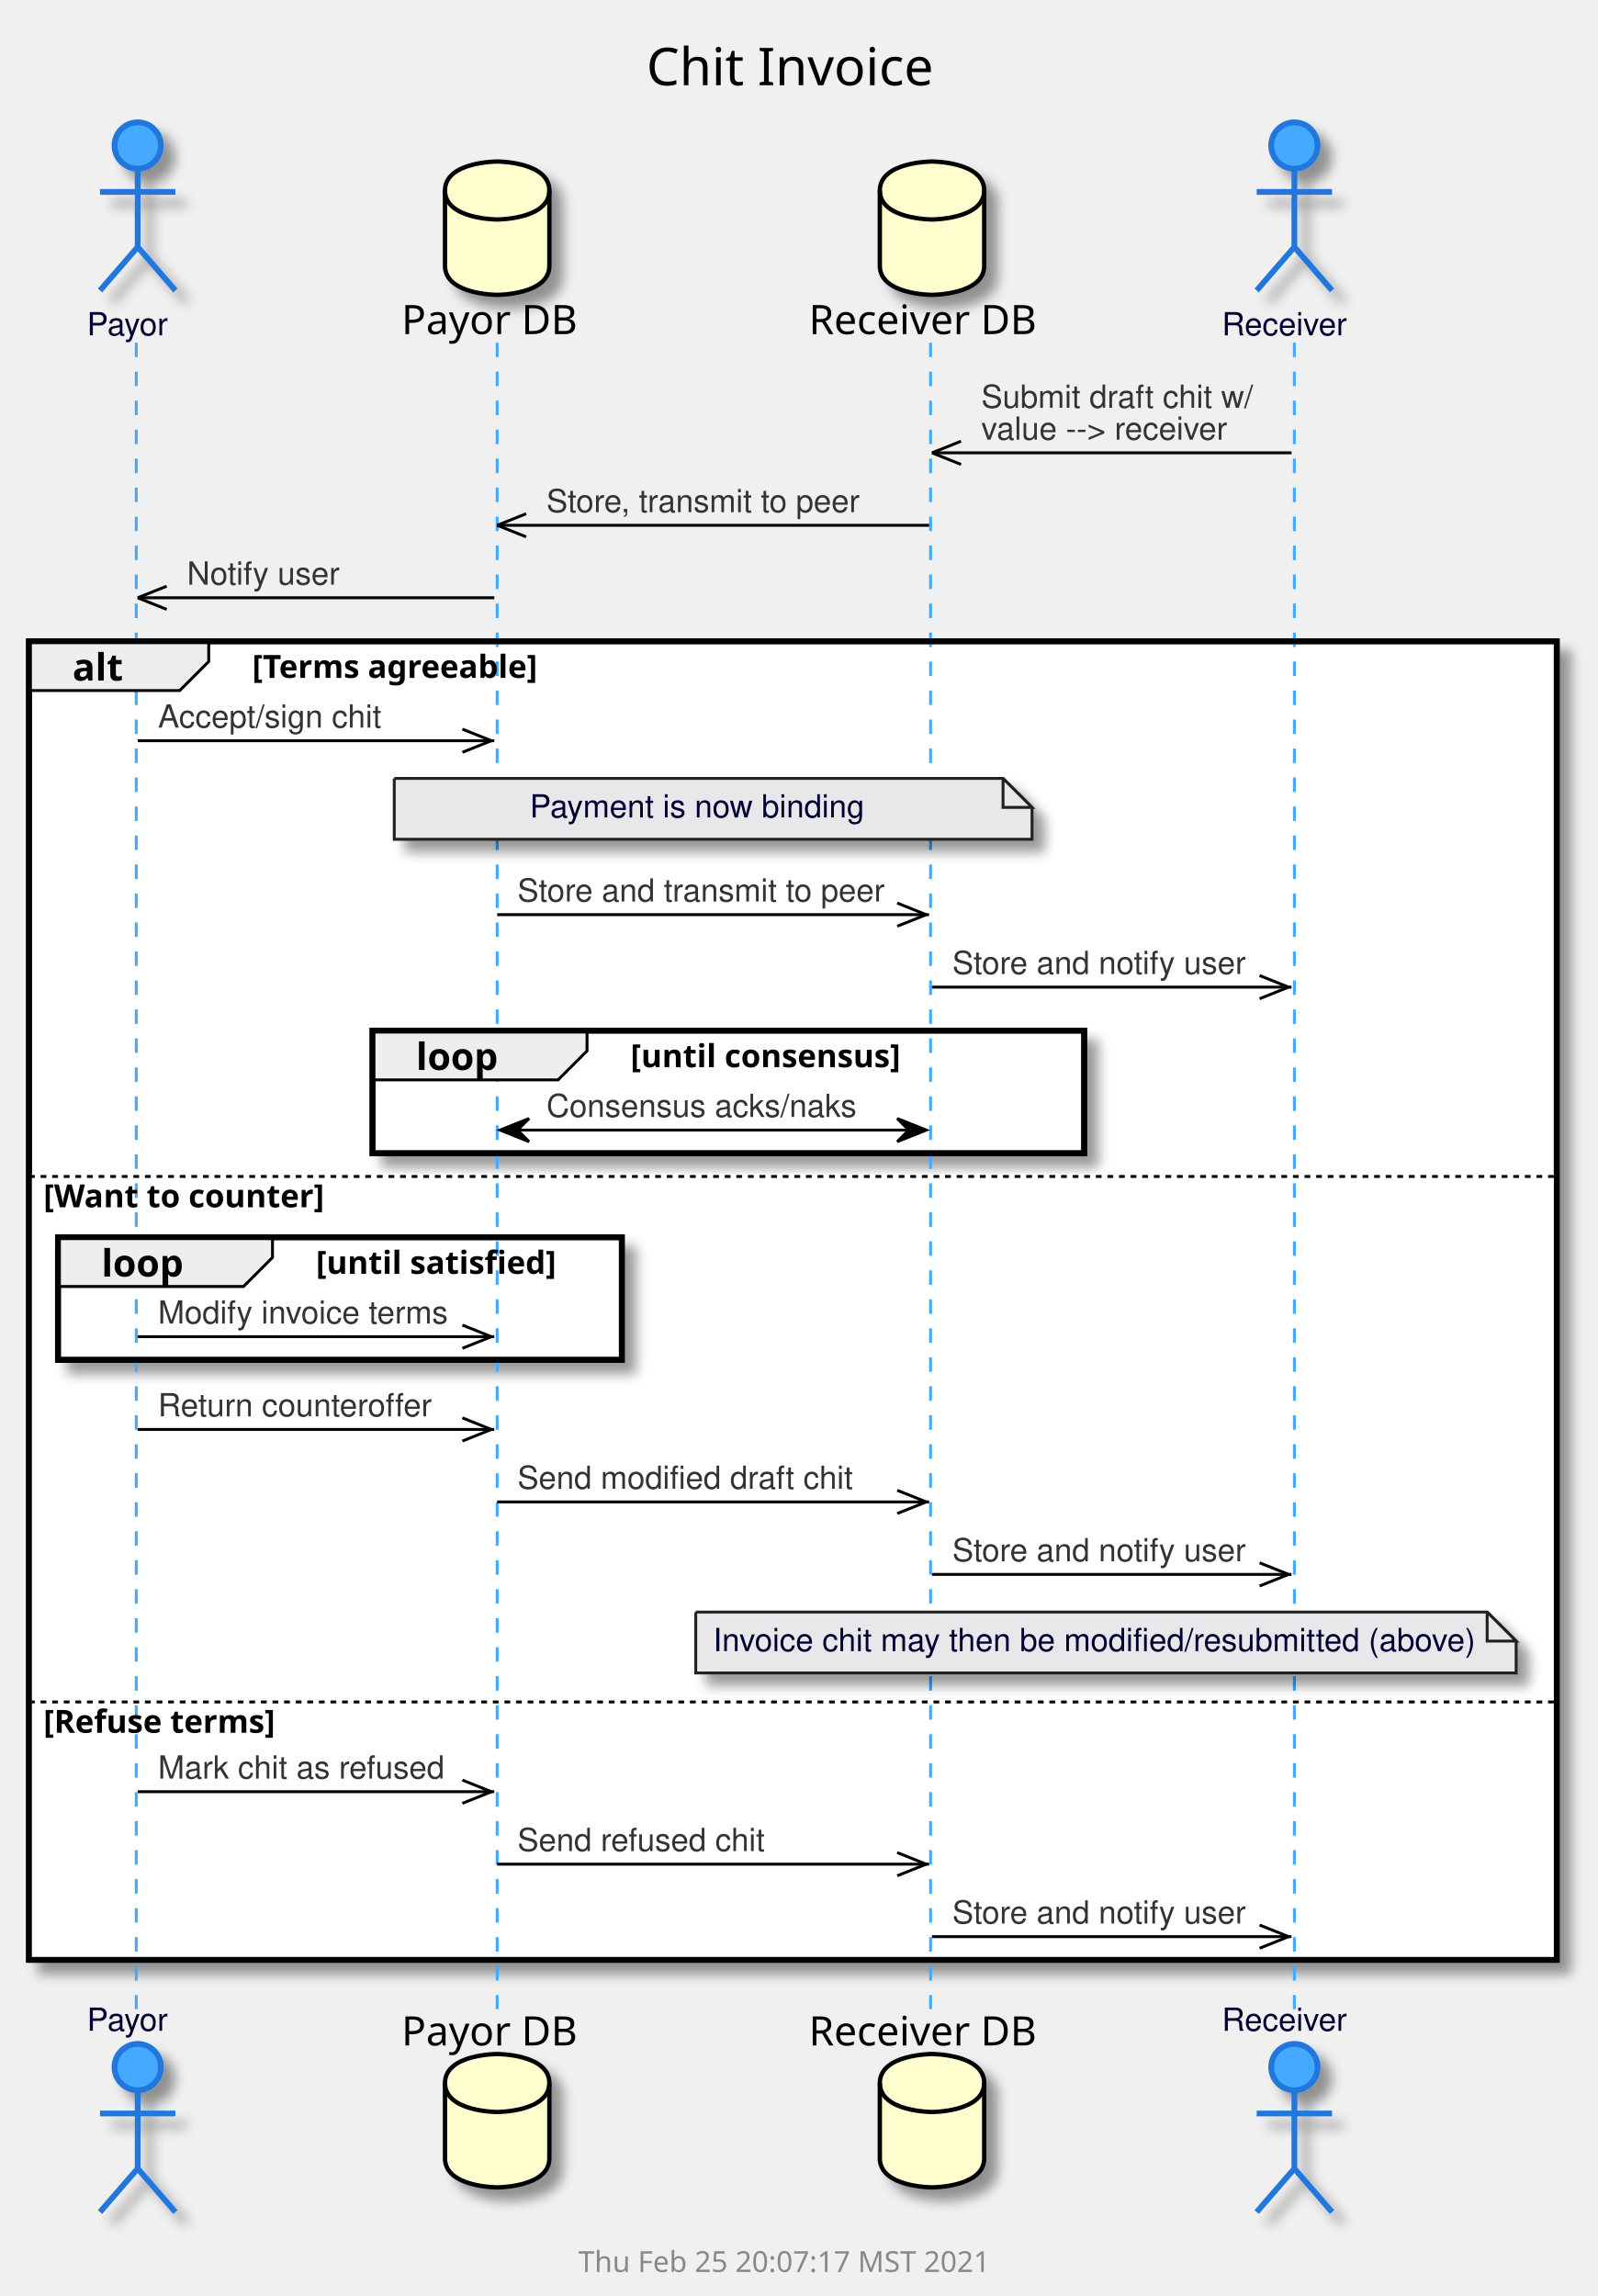
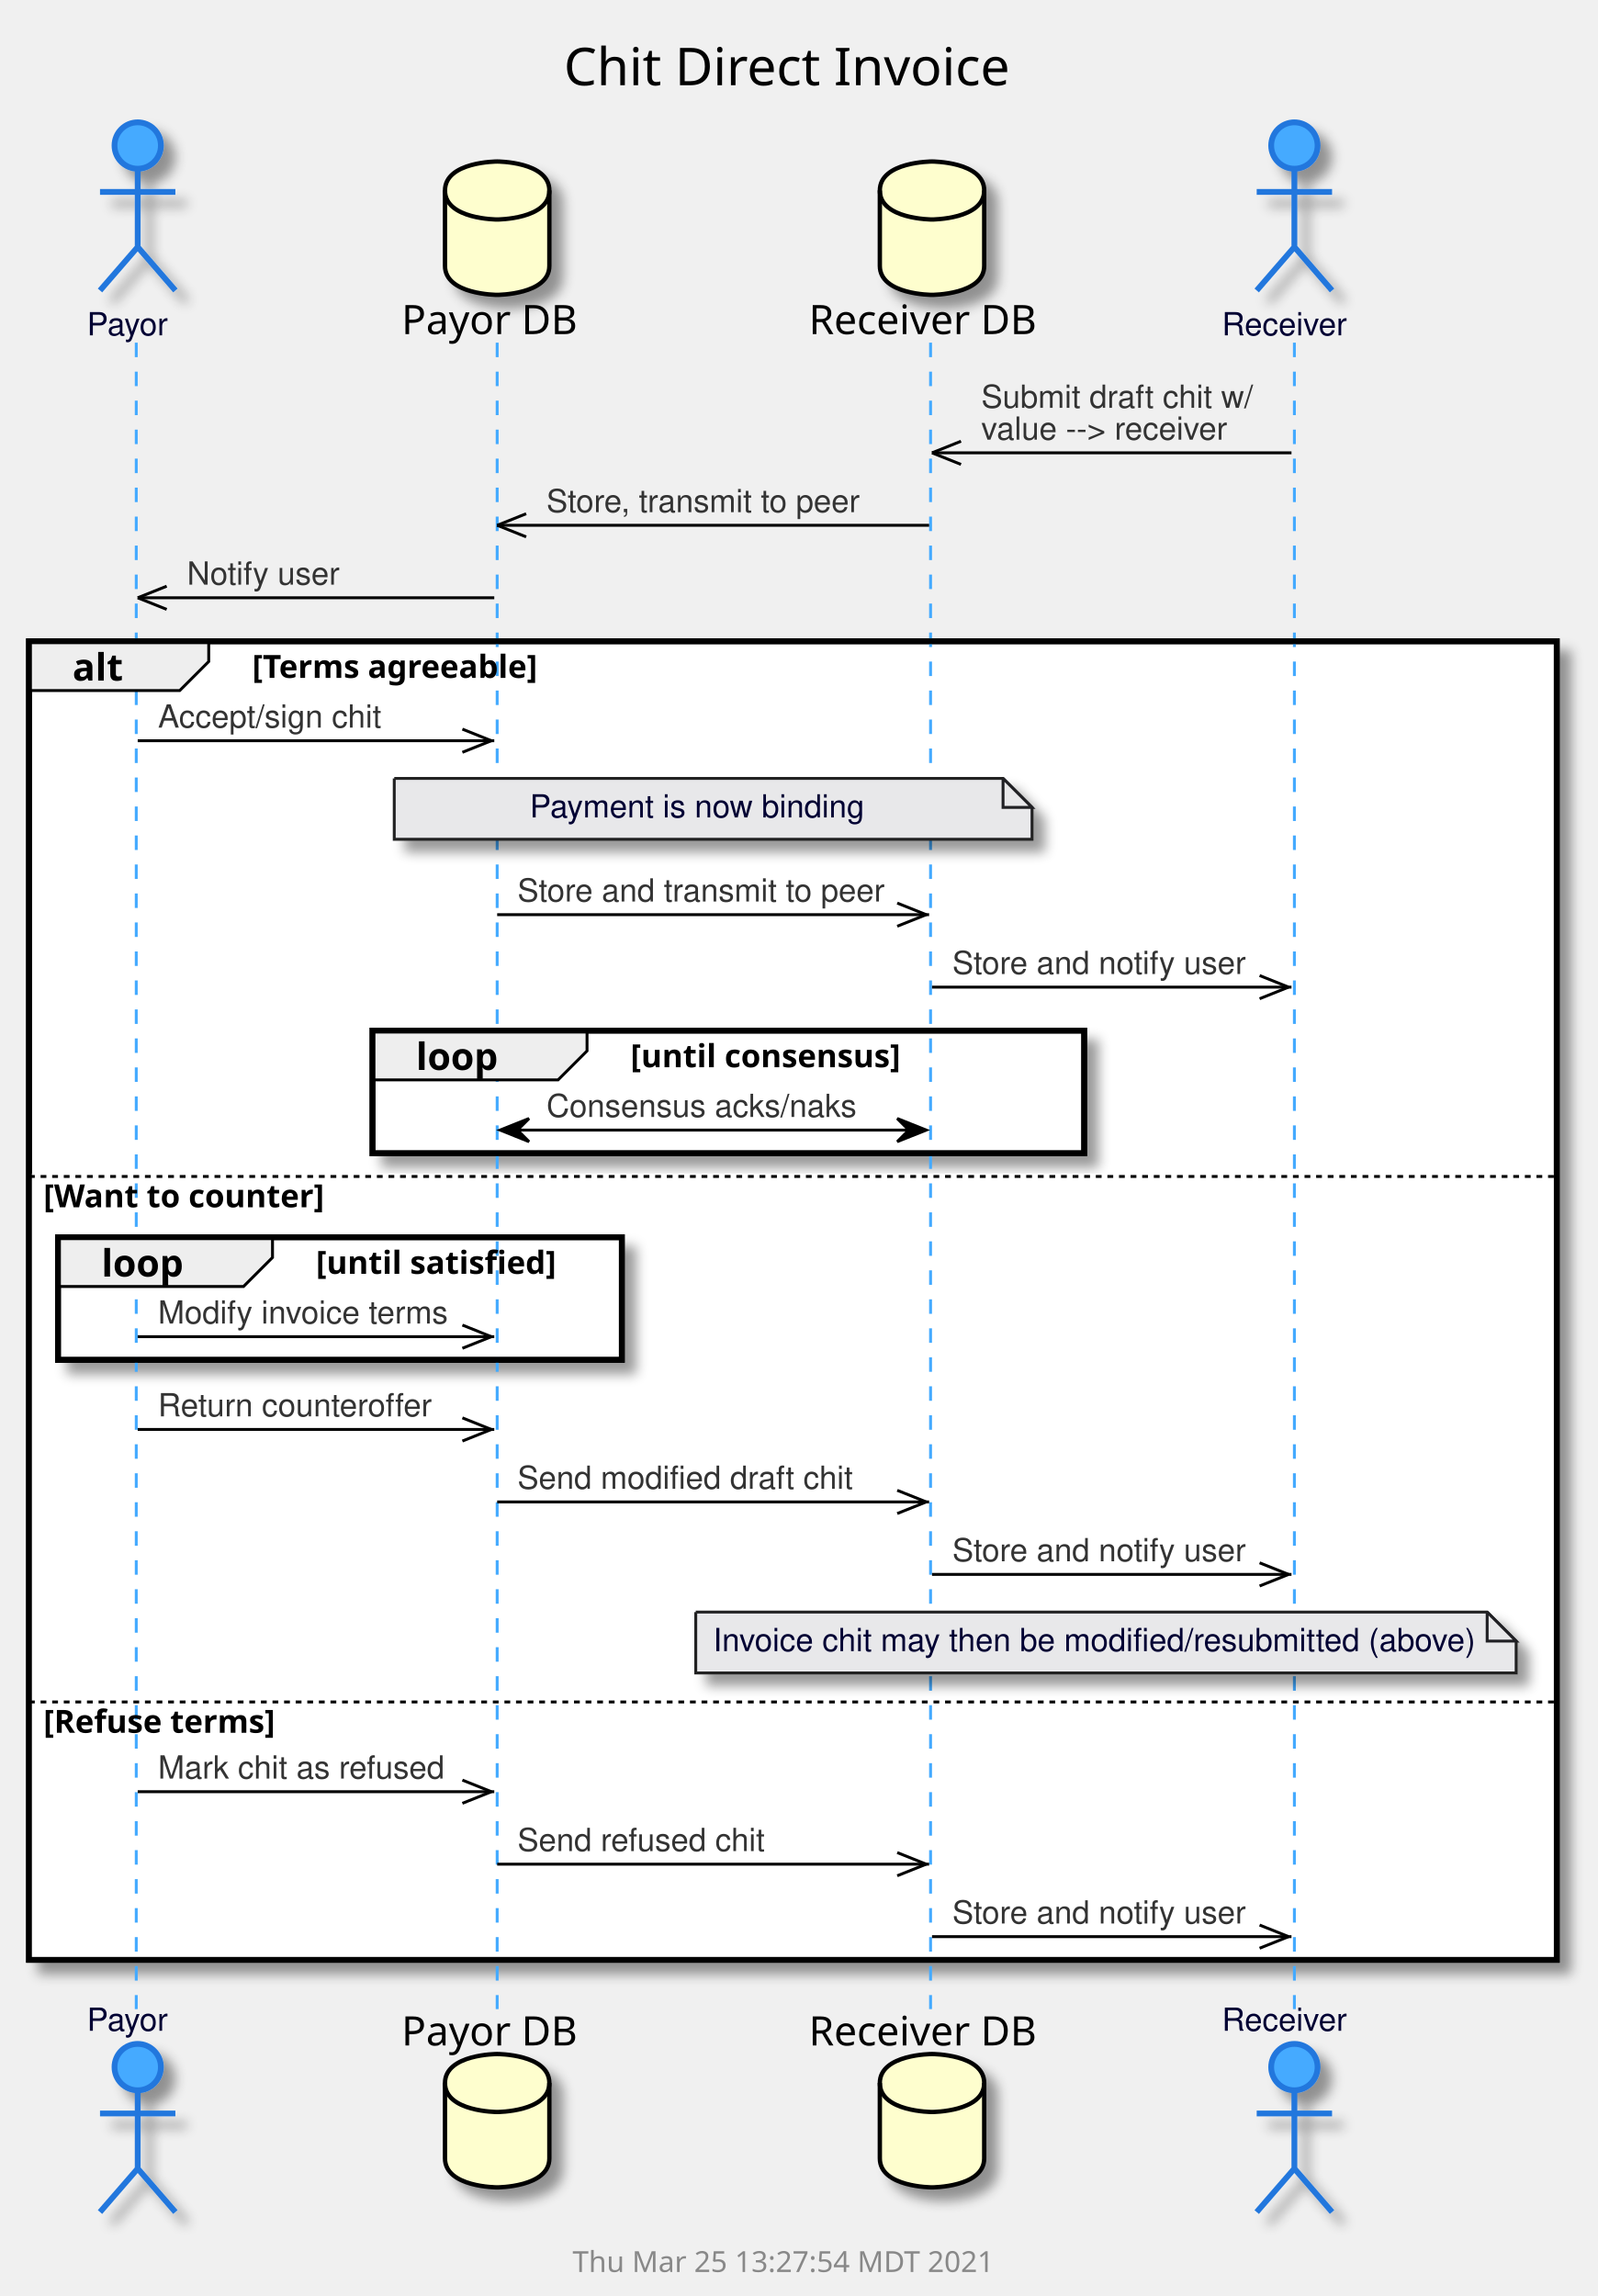
<svg xmlns="http://www.w3.org/2000/svg" contentScriptType="application/ecmascript" contentStyleType="text/css" height="792px" preserveAspectRatio="none" style="width:551px;height:792px;" version="1.1" viewBox="0 0 551 792" width="551px" zoomAndPan="magnify">
  <defs>
-     <filter height="300%" id="f1un94d5vekhbr" width="300%" x="-1" y="-1">
+     <filter height="300%" id="frv3z4klleytf" width="300%" x="-1" y="-1">
      <feGaussianBlur result="blurOut" stdDeviation="2.0" />
      <feColorMatrix in="blurOut" result="blurOut2" type="matrix" values="0 0 0 0 0 0 0 0 0 0 0 0 0 0 0 0 0 0 .4 0" />
      <feOffset dx="4.0" dy="4.0" in="blurOut2" result="blurOut3" />
      <feBlend in="SourceGraphic" in2="blurOut3" mode="normal" />
    </filter>
  </defs>
  <g>
-     <text fill="#000000" font-family="sans-serif" font-size="18" lengthAdjust="spacing" textLength="101" x="223" y="29.402">Chit Invoice</text>
-     <rect fill="#FFFFFF" filter="url(#f1un94d5vekhbr)" height="454.842" style="stroke:#000000;stroke-width:2.0;" width="527" x="10" y="221.199" />
-     <rect fill="#FFFFFF" filter="url(#f1un94d5vekhbr)" height="42.31" style="stroke:#000000;stroke-width:2.0;" width="245.5" x="128.5" y="355.51" />
+     <text fill="#000000" font-family="sans-serif" font-size="18" lengthAdjust="spacing" textLength="158" x="194.5" y="29.402">Chit Direct Invoice</text>
+     <rect fill="#FFFFFF" filter="url(#frv3z4klleytf)" height="454.842" style="stroke:#000000;stroke-width:2.0;" width="527" x="10" y="221.199" />
+     <rect fill="#FFFFFF" filter="url(#frv3z4klleytf)" height="42.31" style="stroke:#000000;stroke-width:2.0;" width="245.5" x="128.5" y="355.51" />
    <rect fill="#FFFFFF" height="181.266" style="stroke:none;stroke-width:1.0;" width="527" x="10" y="404.82" />
-     <rect fill="#FFFFFF" filter="url(#f1un94d5vekhbr)" height="42.31" style="stroke:#000000;stroke-width:2.0;" width="194.5" x="20" y="426.775" />
+     <rect fill="#FFFFFF" filter="url(#frv3z4klleytf)" height="42.31" style="stroke:#000000;stroke-width:2.0;" width="194.5" x="20" y="426.775" />
    <rect fill="#FFFFFF" height="89.955" style="stroke:none;stroke-width:1.0;" width="527" x="10" y="586.086" />
    <line style="stroke:#44AAFF;stroke-width:1.0;stroke-dasharray:5.0,5.0;" x1="47" x2="47" y1="118.199" y2="693.041" />
    <line style="stroke:#44AAFF;stroke-width:1.0;stroke-dasharray:5.0,5.0;" x1="171.5" x2="171.5" y1="118.199" y2="693.041" />
    <line style="stroke:#44AAFF;stroke-width:1.0;stroke-dasharray:5.0,5.0;" x1="321" x2="321" y1="118.199" y2="693.041" />
    <line style="stroke:#44AAFF;stroke-width:1.0;stroke-dasharray:5.0,5.0;" x1="446.5" x2="446.5" y1="118.199" y2="693.041" />
    <text fill="#000033" font-family="Helvetica" font-size="11" lengthAdjust="spacing" textLength="29" x="30" y="115.669">Payor</text>
-     <ellipse cx="47.5" cy="50.199" fill="#44AAFF" filter="url(#f1un94d5vekhbr)" rx="8" ry="8" style="stroke:#2277DD;stroke-width:2.0;" />
-     <path d="M47.5,58.199 L47.5,85.199 M34.5,66.199 L60.5,66.199 M47.5,85.199 L34.5,100.199 M47.5,85.199 L60.5,100.199 " fill="none" filter="url(#f1un94d5vekhbr)" style="stroke:#2277DD;stroke-width:2.0;" />
+     <ellipse cx="47.5" cy="50.199" fill="#44AAFF" filter="url(#frv3z4klleytf)" rx="8" ry="8" style="stroke:#2277DD;stroke-width:2.0;" />
+     <path d="M47.5,58.199 L47.5,85.199 M34.5,66.199 L60.5,66.199 M47.5,85.199 L34.5,100.199 M47.5,85.199 L60.5,100.199 " fill="none" filter="url(#frv3z4klleytf)" style="stroke:#2277DD;stroke-width:2.0;" />
    <text fill="#000033" font-family="Helvetica" font-size="11" lengthAdjust="spacing" textLength="29" x="30" y="700.511">Payor</text>
-     <ellipse cx="47.5" cy="713.041" fill="#44AAFF" filter="url(#f1un94d5vekhbr)" rx="8" ry="8" style="stroke:#2277DD;stroke-width:2.0;" />
-     <path d="M47.5,721.041 L47.5,748.041 M34.5,729.041 L60.5,729.041 M47.5,748.041 L34.5,763.041 M47.5,748.041 L60.5,763.041 " fill="none" filter="url(#f1un94d5vekhbr)" style="stroke:#2277DD;stroke-width:2.0;" />
+     <ellipse cx="47.5" cy="713.041" fill="#44AAFF" filter="url(#frv3z4klleytf)" rx="8" ry="8" style="stroke:#2277DD;stroke-width:2.0;" />
+     <path d="M47.5,721.041 L47.5,748.041 M34.5,729.041 L60.5,729.041 M47.5,748.041 L34.5,763.041 M47.5,748.041 L60.5,763.041 " fill="none" filter="url(#frv3z4klleytf)" style="stroke:#2277DD;stroke-width:2.0;" />
    <text fill="#000000" font-family="sans-serif" font-size="14" lengthAdjust="spacing" textLength="60" x="138.5" y="115.246">Payor DB</text>
-     <path d="M153.5,65.711 C153.5,55.711 171.5,55.711 171.5,55.711 C171.5,55.711 189.5,55.711 189.5,65.711 L189.5,91.711 C189.5,101.711 171.5,101.711 171.5,101.711 C171.5,101.711 153.5,101.711 153.5,91.711 L153.5,65.711 " fill="#FEFECE" filter="url(#f1un94d5vekhbr)" style="stroke:#000000;stroke-width:1.5;" />
+     <path d="M153.5,65.711 C153.5,55.711 171.5,55.711 171.5,55.711 C171.5,55.711 189.5,55.711 189.5,65.711 L189.5,91.711 C189.5,101.711 171.5,101.711 171.5,101.711 C171.5,101.711 153.5,101.711 153.5,91.711 L153.5,65.711 " fill="#FEFECE" filter="url(#frv3z4klleytf)" style="stroke:#000000;stroke-width:1.5;" />
    <path d="M153.5,65.711 C153.5,75.711 171.5,75.711 171.5,75.711 C171.5,75.711 189.5,75.711 189.5,65.711 " fill="none" style="stroke:#000000;stroke-width:1.5;" />
    <text fill="#000000" font-family="sans-serif" font-size="14" lengthAdjust="spacing" textLength="60" x="138.5" y="705.576">Payor DB</text>
-     <path d="M153.5,718.529 C153.5,708.529 171.5,708.529 171.5,708.529 C171.5,708.529 189.5,708.529 189.5,718.529 L189.5,744.529 C189.5,754.529 171.5,754.529 171.5,754.529 C171.5,754.529 153.5,754.529 153.5,744.529 L153.5,718.529 " fill="#FEFECE" filter="url(#f1un94d5vekhbr)" style="stroke:#000000;stroke-width:1.5;" />
+     <path d="M153.5,718.529 C153.5,708.529 171.5,708.529 171.5,708.529 C171.5,708.529 189.5,708.529 189.5,718.529 L189.5,744.529 C189.5,754.529 171.5,754.529 171.5,754.529 C171.5,754.529 153.5,754.529 153.5,744.529 L153.5,718.529 " fill="#FEFECE" filter="url(#frv3z4klleytf)" style="stroke:#000000;stroke-width:1.5;" />
    <path d="M153.5,718.529 C153.5,728.529 171.5,728.529 171.5,728.529 C171.5,728.529 189.5,728.529 189.5,718.529 " fill="none" style="stroke:#000000;stroke-width:1.5;" />
    <text fill="#000000" font-family="sans-serif" font-size="14" lengthAdjust="spacing" textLength="79" x="279" y="115.246">Receiver DB</text>
-     <path d="M303.5,65.711 C303.5,55.711 321.5,55.711 321.5,55.711 C321.5,55.711 339.5,55.711 339.5,65.711 L339.5,91.711 C339.5,101.711 321.5,101.711 321.5,101.711 C321.5,101.711 303.5,101.711 303.5,91.711 L303.5,65.711 " fill="#FEFECE" filter="url(#f1un94d5vekhbr)" style="stroke:#000000;stroke-width:1.5;" />
+     <path d="M303.5,65.711 C303.5,55.711 321.5,55.711 321.5,55.711 C321.5,55.711 339.5,55.711 339.5,65.711 L339.5,91.711 C339.5,101.711 321.5,101.711 321.5,101.711 C321.5,101.711 303.5,101.711 303.5,91.711 L303.5,65.711 " fill="#FEFECE" filter="url(#frv3z4klleytf)" style="stroke:#000000;stroke-width:1.5;" />
    <path d="M303.5,65.711 C303.5,75.711 321.5,75.711 321.5,75.711 C321.5,75.711 339.5,75.711 339.5,65.711 " fill="none" style="stroke:#000000;stroke-width:1.5;" />
    <text fill="#000000" font-family="sans-serif" font-size="14" lengthAdjust="spacing" textLength="79" x="279" y="705.576">Receiver DB</text>
-     <path d="M303.5,718.529 C303.5,708.529 321.5,708.529 321.5,708.529 C321.5,708.529 339.5,708.529 339.5,718.529 L339.5,744.529 C339.5,754.529 321.5,754.529 321.5,754.529 C321.5,754.529 303.5,754.529 303.5,744.529 L303.5,718.529 " fill="#FEFECE" filter="url(#f1un94d5vekhbr)" style="stroke:#000000;stroke-width:1.5;" />
+     <path d="M303.5,718.529 C303.5,708.529 321.5,708.529 321.5,708.529 C321.5,708.529 339.5,708.529 339.5,718.529 L339.5,744.529 C339.5,754.529 321.5,754.529 321.5,754.529 C321.5,754.529 303.5,754.529 303.5,744.529 L303.5,718.529 " fill="#FEFECE" filter="url(#frv3z4klleytf)" style="stroke:#000000;stroke-width:1.5;" />
    <path d="M303.5,718.529 C303.5,728.529 321.5,728.529 321.5,728.529 C321.5,728.529 339.5,728.529 339.5,718.529 " fill="none" style="stroke:#000000;stroke-width:1.5;" />
    <text fill="#000033" font-family="Helvetica" font-size="11" lengthAdjust="spacing" textLength="44" x="421.5" y="115.669">Receiver</text>
-     <ellipse cx="446.5" cy="50.199" fill="#44AAFF" filter="url(#f1un94d5vekhbr)" rx="8" ry="8" style="stroke:#2277DD;stroke-width:2.0;" />
-     <path d="M446.5,58.199 L446.5,85.199 M433.5,66.199 L459.5,66.199 M446.5,85.199 L433.5,100.199 M446.5,85.199 L459.5,100.199 " fill="none" filter="url(#f1un94d5vekhbr)" style="stroke:#2277DD;stroke-width:2.0;" />
+     <ellipse cx="446.5" cy="50.199" fill="#44AAFF" filter="url(#frv3z4klleytf)" rx="8" ry="8" style="stroke:#2277DD;stroke-width:2.0;" />
+     <path d="M446.5,58.199 L446.5,85.199 M433.5,66.199 L459.5,66.199 M446.5,85.199 L433.5,100.199 M446.5,85.199 L459.5,100.199 " fill="none" filter="url(#frv3z4klleytf)" style="stroke:#2277DD;stroke-width:2.0;" />
    <text fill="#000033" font-family="Helvetica" font-size="11" lengthAdjust="spacing" textLength="44" x="421.5" y="700.511">Receiver</text>
-     <ellipse cx="446.5" cy="713.041" fill="#44AAFF" filter="url(#f1un94d5vekhbr)" rx="8" ry="8" style="stroke:#2277DD;stroke-width:2.0;" />
-     <path d="M446.5,721.041 L446.5,748.041 M433.5,729.041 L459.5,729.041 M446.5,748.041 L433.5,763.041 M446.5,748.041 L459.5,763.041 " fill="none" filter="url(#f1un94d5vekhbr)" style="stroke:#2277DD;stroke-width:2.0;" />
+     <ellipse cx="446.5" cy="713.041" fill="#44AAFF" filter="url(#frv3z4klleytf)" rx="8" ry="8" style="stroke:#2277DD;stroke-width:2.0;" />
+     <path d="M446.5,721.041 L446.5,748.041 M433.5,729.041 L459.5,729.041 M446.5,748.041 L433.5,763.041 M446.5,748.041 L459.5,763.041 " fill="none" filter="url(#frv3z4klleytf)" style="stroke:#2277DD;stroke-width:2.0;" />
    <line style="stroke:#000000;stroke-width:1.0;" x1="321.5" x2="331.5" y1="156.199" y2="152.199" />
    <line style="stroke:#000000;stroke-width:1.0;" x1="321.5" x2="331.5" y1="156.199" y2="160.199" />
    <line style="stroke:#000000;stroke-width:1.0;" x1="321.5" x2="445.5" y1="156.199" y2="156.199" />
    <text fill="#333333" font-family="Helvetica" font-size="11" lengthAdjust="spacing" textLength="92" x="338.5" y="140.669">Submit draft chit w/</text>
    <text fill="#333333" font-family="Helvetica" font-size="11" lengthAdjust="spacing" textLength="86" x="338.5" y="151.669">value --&gt; receiver</text>
    <line style="stroke:#000000;stroke-width:1.0;" x1="171.5" x2="181.5" y1="181.199" y2="177.199" />
    <line style="stroke:#000000;stroke-width:1.0;" x1="171.5" x2="181.5" y1="181.199" y2="185.199" />
    <line style="stroke:#000000;stroke-width:1.0;" x1="171.5" x2="320.5" y1="181.199" y2="181.199" />
    <text fill="#333333" font-family="Helvetica" font-size="11" lengthAdjust="spacing" textLength="108" x="188.5" y="176.669">Store, transmit to peer</text>
    <line style="stroke:#000000;stroke-width:1.0;" x1="47.5" x2="57.5" y1="206.199" y2="202.199" />
    <line style="stroke:#000000;stroke-width:1.0;" x1="47.5" x2="57.5" y1="206.199" y2="210.199" />
    <line style="stroke:#000000;stroke-width:1.0;" x1="47.5" x2="170.5" y1="206.199" y2="206.199" />
    <text fill="#333333" font-family="Helvetica" font-size="11" lengthAdjust="spacing" textLength="53" x="64.5" y="201.669">Notify user</text>
    <path d="M10,221.199 L72,221.199 L72,228.199 L62,238.199 L10,238.199 L10,221.199 " fill="#EEEEEE" style="stroke:#000000;stroke-width:1.0;" />
    <rect fill="none" height="454.842" style="stroke:#000000;stroke-width:2.0;" width="527" x="10" y="221.199" />
    <text fill="#000000" font-family="sans-serif" font-size="13" font-weight="bold" lengthAdjust="spacing" textLength="17" x="25" y="234.768">alt</text>
    <text fill="#000000" font-family="sans-serif" font-size="11" font-weight="bold" lengthAdjust="spacing" textLength="101" x="87" y="233.834">[Terms agreeable]</text>
    <line style="stroke:#000000;stroke-width:1.0;" x1="169.5" x2="159.5" y1="255.51" y2="251.51" />
    <line style="stroke:#000000;stroke-width:1.0;" x1="169.5" x2="159.5" y1="255.51" y2="259.51" />
    <line style="stroke:#000000;stroke-width:1.0;" x1="47.5" x2="170.5" y1="255.51" y2="255.51" />
    <text fill="#333333" font-family="Helvetica" font-size="11" lengthAdjust="spacing" textLength="77" x="54.5" y="250.98">Accept/sign chit</text>
-     <path d="M136,268.51 L136,289.51 L356,289.51 L356,278.51 L346,268.51 L136,268.51 " fill="#E8E8EA" filter="url(#f1un94d5vekhbr)" style="stroke:#202024;stroke-width:1.0;" />
+     <path d="M136,268.51 L136,289.51 L356,289.51 L356,278.51 L346,268.51 L136,268.51 " fill="#E8E8EA" filter="url(#frv3z4klleytf)" style="stroke:#202024;stroke-width:1.0;" />
    <path d="M346,268.51 L346,278.51 L356,278.51 L346,268.51 " fill="#E8E8EA" style="stroke:#202024;stroke-width:1.0;" />
    <text fill="#000033" font-family="Helvetica" font-size="11" lengthAdjust="spacing" textLength="114" x="182.75" y="281.98">Payment is now binding</text>
    <line style="stroke:#000000;stroke-width:1.0;" x1="319.5" x2="309.5" y1="315.51" y2="311.51" />
    <line style="stroke:#000000;stroke-width:1.0;" x1="319.5" x2="309.5" y1="315.51" y2="319.51" />
    <line style="stroke:#000000;stroke-width:1.0;" x1="171.5" x2="320.5" y1="315.51" y2="315.51" />
    <text fill="#333333" font-family="Helvetica" font-size="11" lengthAdjust="spacing" textLength="126" x="178.5" y="310.98">Store and transmit to peer</text>
    <line style="stroke:#000000;stroke-width:1.0;" x1="444.5" x2="434.5" y1="340.51" y2="336.51" />
    <line style="stroke:#000000;stroke-width:1.0;" x1="444.5" x2="434.5" y1="340.51" y2="344.51" />
    <line style="stroke:#000000;stroke-width:1.0;" x1="321.5" x2="445.5" y1="340.51" y2="340.51" />
    <text fill="#333333" font-family="Helvetica" font-size="11" lengthAdjust="spacing" textLength="101" x="328.5" y="335.98">Store and notify user</text>
    <path d="M128.5,355.51 L202.5,355.51 L202.5,362.51 L192.5,372.51 L128.5,372.51 L128.5,355.51 " fill="#EEEEEE" style="stroke:#000000;stroke-width:1.0;" />
    <rect fill="none" height="42.31" style="stroke:#000000;stroke-width:2.0;" width="245.5" x="128.5" y="355.51" />
    <text fill="#000000" font-family="sans-serif" font-size="13" font-weight="bold" lengthAdjust="spacing" textLength="29" x="143.5" y="369.078">loop</text>
    <text fill="#000000" font-family="sans-serif" font-size="11" font-weight="bold" lengthAdjust="spacing" textLength="96" x="217.5" y="368.144">[until consensus]</text>
    <polygon fill="#000000" points="182.5,385.82,172.5,389.82,182.5,393.82,178.5,389.82" style="stroke:#000000;stroke-width:1.0;" />
    <polygon fill="#000000" points="309.5,385.82,319.5,389.82,309.5,393.82,313.5,389.82" style="stroke:#000000;stroke-width:1.0;" />
    <line style="stroke:#000000;stroke-width:1.0;" x1="176.5" x2="315.5" y1="389.82" y2="389.82" />
    <text fill="#333333" font-family="Helvetica" font-size="11" lengthAdjust="spacing" textLength="110" x="188.5" y="385.291">Consensus acks/naks</text>
    <line style="stroke:#000000;stroke-width:1.0;stroke-dasharray:2.0,2.0;" x1="10" x2="537" y1="405.82" y2="405.82" />
    <text fill="#000000" font-family="sans-serif" font-size="11" font-weight="bold" lengthAdjust="spacing" textLength="96" x="15" y="416.455">[Want to counter]</text>
    <path d="M20,426.775 L94,426.775 L94,433.775 L84,443.775 L20,443.775 L20,426.775 " fill="#EEEEEE" style="stroke:#000000;stroke-width:1.0;" />
    <rect fill="none" height="42.31" style="stroke:#000000;stroke-width:2.0;" width="194.5" x="20" y="426.775" />
    <text fill="#000000" font-family="sans-serif" font-size="13" font-weight="bold" lengthAdjust="spacing" textLength="29" x="35" y="440.344">loop</text>
    <text fill="#000000" font-family="sans-serif" font-size="11" font-weight="bold" lengthAdjust="spacing" textLength="86" x="109" y="439.41">[until satisfied]</text>
    <line style="stroke:#000000;stroke-width:1.0;" x1="169.5" x2="159.5" y1="461.086" y2="457.086" />
    <line style="stroke:#000000;stroke-width:1.0;" x1="169.5" x2="159.5" y1="461.086" y2="465.086" />
    <line style="stroke:#000000;stroke-width:1.0;" x1="47.5" x2="170.5" y1="461.086" y2="461.086" />
    <text fill="#333333" font-family="Helvetica" font-size="11" lengthAdjust="spacing" textLength="100" x="54.5" y="456.556">Modify invoice terms</text>
    <line style="stroke:#000000;stroke-width:1.0;" x1="169.5" x2="159.5" y1="493.086" y2="489.086" />
    <line style="stroke:#000000;stroke-width:1.0;" x1="169.5" x2="159.5" y1="493.086" y2="497.086" />
    <line style="stroke:#000000;stroke-width:1.0;" x1="47.5" x2="170.5" y1="493.086" y2="493.086" />
    <text fill="#333333" font-family="Helvetica" font-size="11" lengthAdjust="spacing" textLength="95" x="54.5" y="488.556">Return counteroffer</text>
    <line style="stroke:#000000;stroke-width:1.0;" x1="319.5" x2="309.5" y1="518.086" y2="514.086" />
    <line style="stroke:#000000;stroke-width:1.0;" x1="319.5" x2="309.5" y1="518.086" y2="522.086" />
    <line style="stroke:#000000;stroke-width:1.0;" x1="171.5" x2="320.5" y1="518.086" y2="518.086" />
    <text fill="#333333" font-family="Helvetica" font-size="11" lengthAdjust="spacing" textLength="113" x="178.5" y="513.556">Send modified draft chit</text>
    <line style="stroke:#000000;stroke-width:1.0;" x1="444.5" x2="434.5" y1="543.086" y2="539.086" />
    <line style="stroke:#000000;stroke-width:1.0;" x1="444.5" x2="434.5" y1="543.086" y2="547.086" />
    <line style="stroke:#000000;stroke-width:1.0;" x1="321.5" x2="445.5" y1="543.086" y2="543.086" />
    <text fill="#333333" font-family="Helvetica" font-size="11" lengthAdjust="spacing" textLength="101" x="328.5" y="538.556">Store and notify user</text>
-     <path d="M240,556.086 L240,577.086 L523,577.086 L523,566.086 L513,556.086 L240,556.086 " fill="#E8E8EA" filter="url(#f1un94d5vekhbr)" style="stroke:#202024;stroke-width:1.0;" />
+     <path d="M240,556.086 L240,577.086 L523,577.086 L523,566.086 L513,556.086 L240,556.086 " fill="#E8E8EA" filter="url(#frv3z4klleytf)" style="stroke:#202024;stroke-width:1.0;" />
    <path d="M513,556.086 L513,566.086 L523,566.086 L513,556.086 " fill="#E8E8EA" style="stroke:#202024;stroke-width:1.0;" />
    <text fill="#000033" font-family="Helvetica" font-size="11" lengthAdjust="spacing" textLength="262" x="246" y="569.556">Invoice chit may then be modified/resubmitted (above)</text>
    <line style="stroke:#000000;stroke-width:1.0;stroke-dasharray:2.0,2.0;" x1="10" x2="537" y1="587.086" y2="587.086" />
    <text fill="#000000" font-family="sans-serif" font-size="11" font-weight="bold" lengthAdjust="spacing" textLength="82" x="15" y="597.721">[Refuse terms]</text>
    <line style="stroke:#000000;stroke-width:1.0;" x1="169.5" x2="159.5" y1="618.041" y2="614.041" />
    <line style="stroke:#000000;stroke-width:1.0;" x1="169.5" x2="159.5" y1="618.041" y2="622.041" />
    <line style="stroke:#000000;stroke-width:1.0;" x1="47.5" x2="170.5" y1="618.041" y2="618.041" />
    <text fill="#333333" font-family="Helvetica" font-size="11" lengthAdjust="spacing" textLength="100" x="54.5" y="613.511">Mark chit as refused</text>
    <line style="stroke:#000000;stroke-width:1.0;" x1="319.5" x2="309.5" y1="643.041" y2="639.041" />
    <line style="stroke:#000000;stroke-width:1.0;" x1="319.5" x2="309.5" y1="643.041" y2="647.041" />
    <line style="stroke:#000000;stroke-width:1.0;" x1="171.5" x2="320.5" y1="643.041" y2="643.041" />
    <text fill="#333333" font-family="Helvetica" font-size="11" lengthAdjust="spacing" textLength="85" x="178.5" y="638.511">Send refused chit</text>
    <line style="stroke:#000000;stroke-width:1.0;" x1="444.5" x2="434.5" y1="668.041" y2="664.041" />
    <line style="stroke:#000000;stroke-width:1.0;" x1="444.5" x2="434.5" y1="668.041" y2="672.041" />
    <line style="stroke:#000000;stroke-width:1.0;" x1="321.5" x2="445.5" y1="668.041" y2="668.041" />
    <text fill="#333333" font-family="Helvetica" font-size="11" lengthAdjust="spacing" textLength="101" x="328.5" y="663.511">Store and notify user</text>
-     <text fill="#888888" font-family="sans-serif" font-size="10" lengthAdjust="spacing" textLength="148" x="199.5" y="783.709">Thu Feb 25 20:07:17 MST 2021</text>
+     <text fill="#888888" font-family="sans-serif" font-size="10" lengthAdjust="spacing" textLength="152" x="197.5" y="783.709">Thu Mar 25 13:27:54 MDT 2021</text>
  </g>
</svg>
